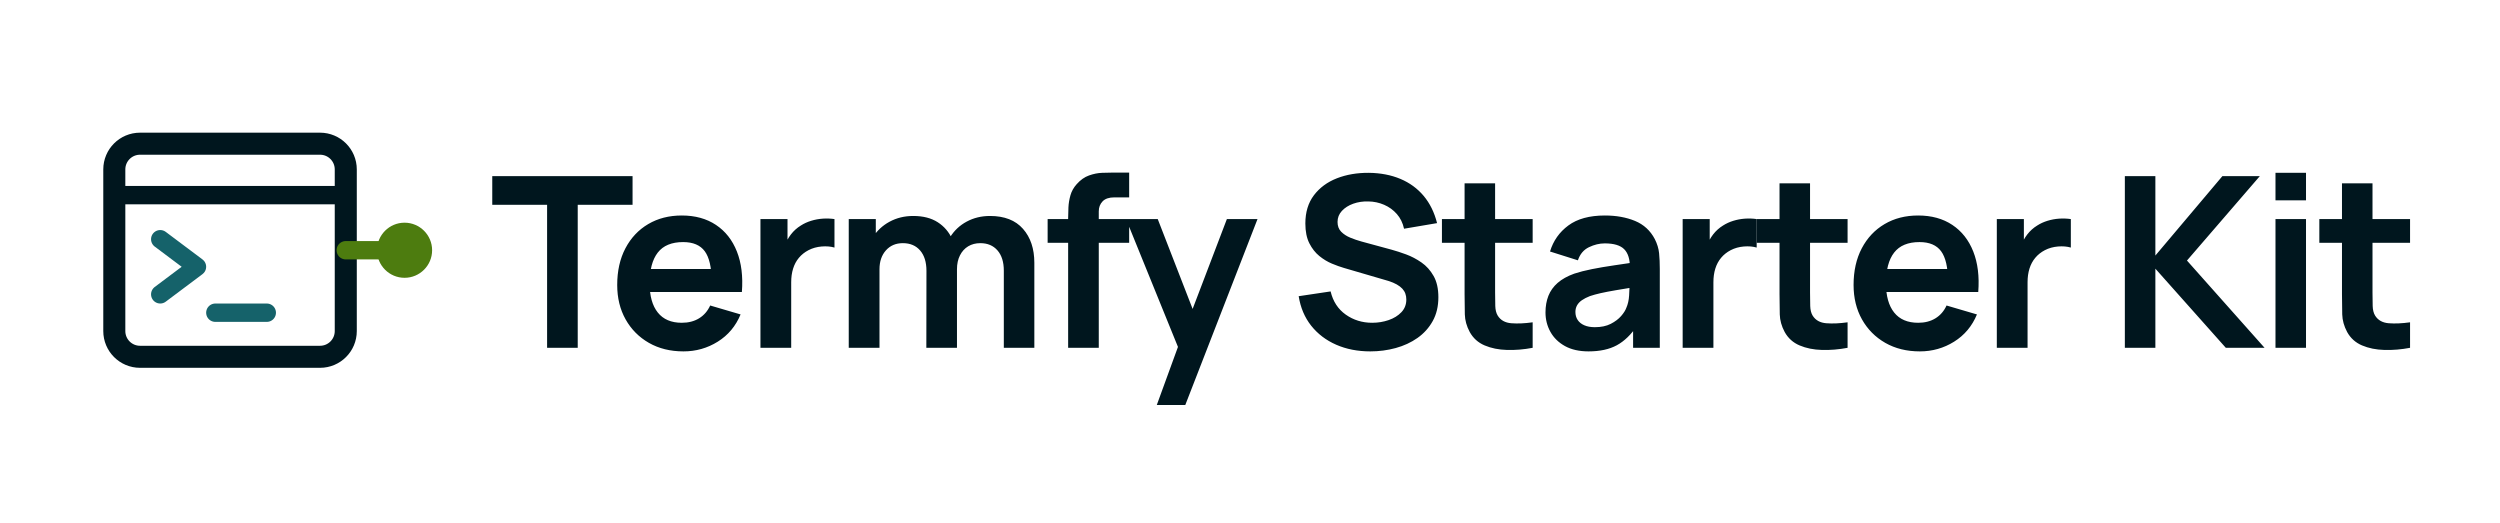
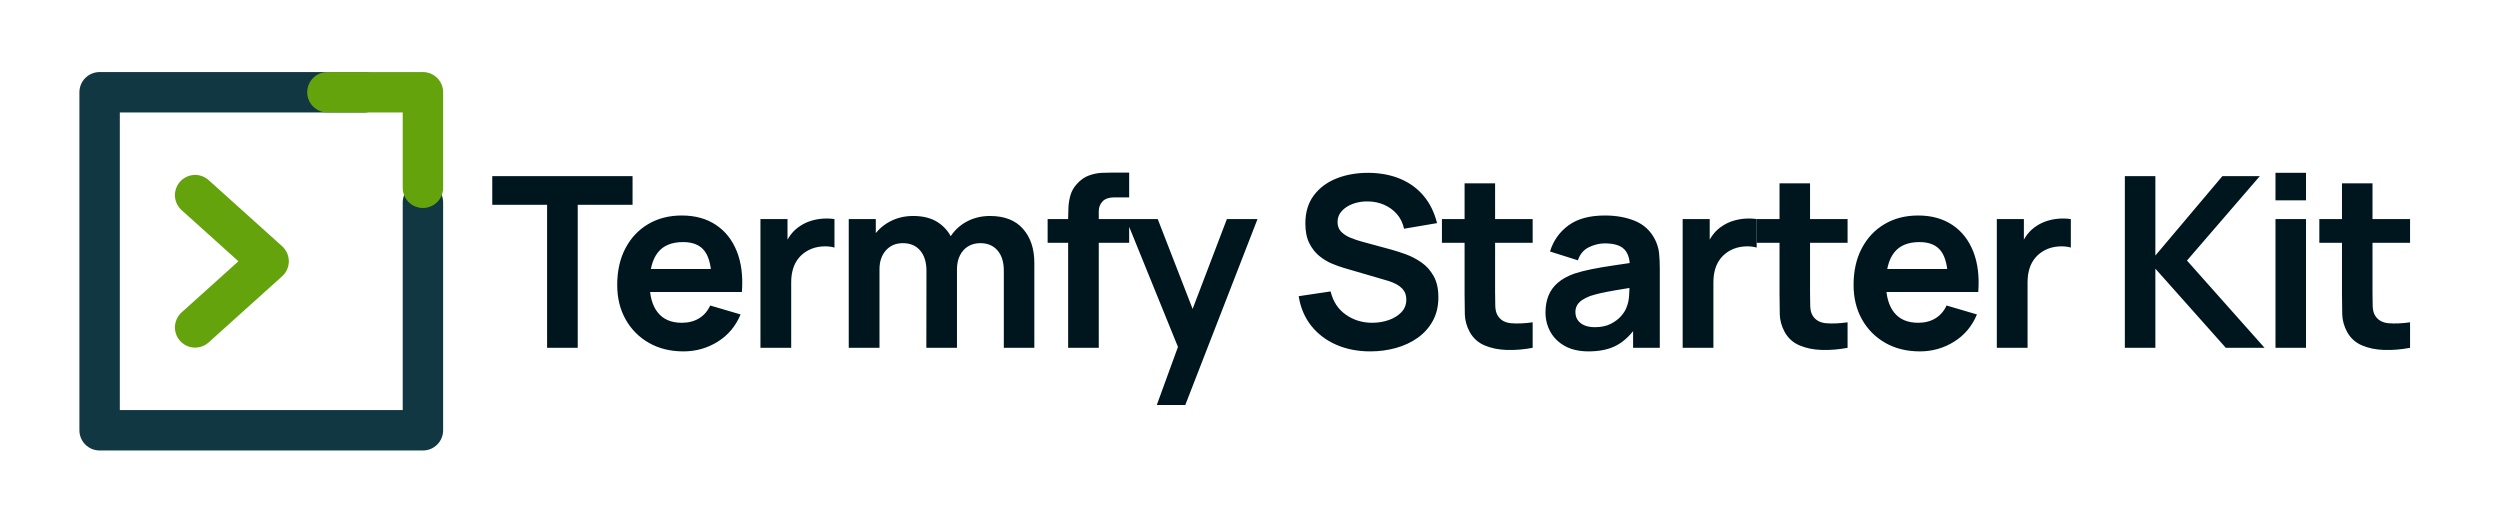
<svg xmlns="http://www.w3.org/2000/svg" viewBox="0 0 1531 320" role="img" aria-labelledby="title">
-   <g transform="translate(16 16) scale(0.5625)">
-     <rect x="96" y="128" width="252" height="232" rx="28" fill="none" stroke="#00161E" stroke-width="24" />
-     <path d="M96 184h252" stroke="#00161E" stroke-width="20" />
-     <path d="M146 232l40 30-40 30M206 312h56" fill="none" stroke="#15626A" stroke-width="20" stroke-linecap="round" stroke-linejoin="round" />
-     <path d="M348 244h40" stroke="#4D7C0F" stroke-width="20" stroke-linecap="round" />
-     <circle cx="412" cy="244" r="30" fill="#4D7C0F" />
+   <g transform="translate(16 16) scale(4.5)">
+     <g fill="none" stroke-linejoin="round" stroke-linecap="round" stroke-width="5.5">
+       <path stroke="#103742" d="M46 9H10v46h44V24" />
+       <path stroke="#65A30D" d="m23 23 10 9-10 9M41 9h13v13" />
+     </g>
  </g>
  <path d="M335.04 213L335.04 125.4L301.46 125.4L301.46 107.88L387.38 107.88L387.38 125.4L353.8 125.4L353.8 213ZM418.56 215.19Q406.52 215.19 397.39 209.97Q388.27 204.75 383.12 195.59Q377.98 186.43 377.98 174.53Q377.98 161.61 383.01 152.05Q388.05 142.48 396.96 137.23Q405.86 131.97 417.54 131.97Q429.81 131.97 438.46 137.74Q447.11 143.5 451.27 154.02Q455.43 164.53 454.33 178.84L435.79 178.84L435.79 171.97Q435.72 159.49 431.6 153.87Q427.47 148.25 418.35 148.25Q407.83 148.25 402.83 154.67Q397.83 161.1 397.83 173.58Q397.83 185.11 402.83 191.39Q407.83 197.67 417.54 197.67Q423.67 197.67 428.13 194.93Q432.58 192.2 434.92 187.09L453.53 192.56Q449.08 203.29 439.55 209.24Q430.03 215.19 418.56 215.19ZM391.99 178.84L391.99 164.75L445.21 164.75L445.21 178.84ZM465.7 213L465.7 134.16L482.27 134.16L482.27 153.36L480.37 150.88Q481.83 146.86 484.35 143.58Q486.87 140.29 490.45 138.1Q493.29 136.28 496.72 135.22Q500.15 134.16 503.8 133.9Q507.45 133.65 511.03 134.16L511.03 151.61Q507.6 150.59 503.18 150.95Q498.77 151.32 495.12 153.21Q491.61 155.04 489.24 157.89Q486.87 160.73 485.7 164.49Q484.53 168.25 484.53 172.85L484.53 213ZM614.74 213L614.74 165.77Q614.74 157.81 610.87 153.36Q607 148.91 600.36 148.91Q596.13 148.91 592.91 150.84Q589.7 152.78 587.88 156.39Q586.05 160 586.05 164.89L577.95 159.78Q577.95 151.61 581.75 145.4Q585.54 139.2 591.97 135.73Q598.39 132.26 606.27 132.26Q619.56 132.26 626.49 140.15Q633.43 148.03 633.43 160.95L633.43 213ZM519.77 213L519.77 134.16L536.34 134.16L536.34 159.42L538.6 159.42L538.6 213ZM567.29 213L567.36 165.84Q567.36 157.89 563.5 153.4Q559.63 148.91 552.91 148.91Q546.49 148.91 542.54 153.32Q538.6 157.74 538.6 164.89L530.57 159.35Q530.57 151.61 534.4 145.48Q538.24 139.34 544.73 135.8Q551.23 132.26 559.26 132.26Q568.31 132.26 574.26 136.09Q580.21 139.93 583.13 146.46Q586.05 152.99 586.05 160.95L586.05 213ZM654.13 213L654.13 133.65Q654.13 130.66 654.31 126.97Q654.49 123.28 655.55 119.56Q656.61 115.84 659.38 112.77Q662.81 108.9 666.94 107.44Q671.06 105.98 674.93 105.84Q678.8 105.69 681.72 105.69L691.5 105.69L691.5 120.87L682.45 120.87Q677.56 120.87 675.22 123.32Q672.89 125.77 672.89 129.42L672.89 213ZM641.57 148.69L641.57 134.16L691.5 134.16L691.5 148.69ZM708.41 248.04L723.6 206.36L723.89 218.62L689.58 134.16L709 134.16L732.72 195.26L728.05 195.26L751.34 134.16L770.1 134.16L725.86 248.04ZM839.18 215.19Q827.57 215.19 818.27 211.1Q808.96 207.01 802.97 199.46Q796.99 191.9 795.31 181.39L814.87 178.47Q817.06 187.67 824.14 192.67Q831.22 197.67 840.35 197.67Q845.61 197.67 850.39 196.03Q855.17 194.39 858.2 191.21Q861.23 188.03 861.23 183.44Q861.23 181.46 860.64 179.82Q860.06 178.18 858.78 176.79Q857.5 175.41 855.39 174.2Q853.27 173 850.28 172.05L823.05 164.09Q819.76 163.14 815.71 161.46Q811.66 159.78 807.97 156.79Q804.29 153.8 801.84 148.98Q799.4 144.16 799.4 136.86Q799.4 126.5 804.65 119.56Q809.91 112.63 818.71 109.19Q827.5 105.76 838.31 105.84Q849.11 105.98 857.61 109.56Q866.12 113.14 871.85 119.96Q877.58 126.79 880.06 136.64L859.84 140.07Q858.67 134.74 855.42 131.06Q852.18 127.37 847.61 125.4Q843.05 123.43 838.01 123.36Q833.05 123.21 828.74 124.74Q824.44 126.28 821.77 129.16Q819.11 132.04 819.11 135.91Q819.11 139.64 821.33 141.9Q823.56 144.16 826.92 145.55Q830.28 146.94 833.71 147.88L852.25 152.92Q856.26 154.02 861.12 155.8Q865.97 157.59 870.5 160.73Q875.02 163.87 877.94 169.02Q880.86 174.16 880.86 182.05Q880.86 190.37 877.4 196.61Q873.93 202.85 868.05 206.98Q862.18 211.1 854.69 213.15Q847.21 215.19 839.18 215.19ZM938.6 213Q930.57 214.53 922.9 214.31Q915.24 214.1 909.21 211.54Q903.19 208.99 900.05 203.29Q897.2 197.96 897.06 192.52Q896.91 187.09 896.91 180.15L896.91 112.26L915.6 112.26L915.6 179.13Q915.6 183.73 915.71 187.38Q915.82 191.03 917.21 193.29Q919.83 197.52 925.6 197.96Q931.37 198.4 938.6 197.38ZM883.04 148.69L883.04 134.16L938.6 134.16L938.6 148.69ZM972.81 215.19Q964.27 215.19 958.39 211.94Q952.52 208.69 949.49 203.25Q946.46 197.82 946.46 191.32Q946.46 185.7 948.24 181.17Q950.03 176.65 953.9 173.25Q957.77 169.86 964.05 167.59Q968.65 166.06 974.85 164.82Q981.06 163.58 988.61 162.48Q996.17 161.39 1004.93 160.07L998.14 163.8Q998.21 156.21 994.67 152.63Q991.13 149.05 982.74 149.05Q977.92 149.05 973.06 151.39Q968.21 153.72 966.31 159.42L949.23 154.02Q952.22 144.16 960.47 138.07Q968.72 131.97 982.81 131.97Q993.25 131.97 1001.28 135.29Q1009.31 138.61 1013.4 146.42Q1015.59 150.73 1016.03 155.07Q1016.46 159.42 1016.46 164.75L1016.46 213L1000.11 213L1000.11 196.36L1002.59 199.42Q997.05 207.67 990.15 211.43Q983.25 215.19 972.81 215.19ZM976.68 200.37Q982.45 200.37 986.42 198.33Q990.4 196.28 992.77 193.55Q995.15 190.81 995.95 188.55Q997.41 185.26 997.67 180.95Q997.92 176.65 997.92 173.87L1003.54 175.41Q995.07 176.79 989.49 177.74Q983.91 178.69 980.22 179.53Q976.53 180.37 973.69 181.32Q970.69 182.49 968.72 183.87Q966.75 185.26 965.76 187.05Q964.78 188.84 964.78 191.03Q964.78 193.87 966.17 195.95Q967.55 198.04 970.22 199.2Q972.88 200.37 976.68 200.37ZM1030.46 213L1030.46 134.16L1047.03 134.16L1047.03 153.36L1045.13 150.88Q1046.59 146.86 1049.11 143.58Q1051.63 140.29 1055.2 138.1Q1058.05 136.28 1061.48 135.22Q1064.91 134.16 1068.56 133.9Q1072.21 133.65 1075.79 134.16L1075.79 151.61Q1072.36 150.59 1067.94 150.95Q1063.52 151.32 1059.87 153.21Q1056.37 155.04 1054 157.89Q1051.63 160.73 1050.46 164.49Q1049.29 168.25 1049.29 172.85L1049.29 213ZM1131.46 213Q1123.43 214.53 1115.77 214.31Q1108.1 214.1 1102.08 211.54Q1096.06 208.99 1092.92 203.29Q1090.07 197.96 1089.93 192.52Q1089.78 187.09 1089.78 180.15L1089.78 112.26L1108.47 112.26L1108.47 179.13Q1108.47 183.73 1108.58 187.38Q1108.69 191.03 1110.07 193.29Q1112.7 197.52 1118.47 197.96Q1124.24 198.4 1131.46 197.38ZM1075.91 148.69L1075.91 134.16L1131.46 134.16L1131.46 148.69ZM1175.71 215.19Q1163.67 215.19 1154.54 209.97Q1145.42 204.75 1140.27 195.59Q1135.13 186.43 1135.13 174.53Q1135.13 161.61 1140.16 152.05Q1145.2 142.48 1154.11 137.23Q1163.01 131.97 1174.69 131.97Q1186.96 131.97 1195.61 137.74Q1204.26 143.5 1208.42 154.02Q1212.58 164.53 1211.48 178.84L1192.94 178.84L1192.94 171.97Q1192.87 159.49 1188.74 153.87Q1184.62 148.25 1175.5 148.25Q1164.98 148.25 1159.98 154.67Q1154.98 161.1 1154.98 173.58Q1154.98 185.11 1159.98 191.39Q1164.98 197.67 1174.69 197.67Q1180.82 197.67 1185.28 194.93Q1189.73 192.2 1192.07 187.09L1210.68 192.56Q1206.23 203.29 1196.7 209.24Q1187.18 215.19 1175.71 215.19ZM1149.14 178.84L1149.14 164.75L1202.36 164.75L1202.36 178.84ZM1222.85 213L1222.85 134.16L1239.42 134.16L1239.42 153.36L1237.52 150.88Q1238.98 146.86 1241.5 143.58Q1244.02 140.29 1247.6 138.1Q1250.44 136.28 1253.87 135.22Q1257.3 134.16 1260.95 133.9Q1264.6 133.65 1268.18 134.16L1268.18 151.61Q1264.75 150.59 1260.33 150.95Q1255.92 151.32 1252.27 153.21Q1248.76 155.04 1246.39 157.89Q1244.02 160.73 1242.85 164.49Q1241.68 168.25 1241.68 172.85L1241.68 213ZM1301.26 213L1301.26 107.88L1319.95 107.88L1319.95 156.5L1360.98 107.88L1383.9 107.88L1339.3 159.56L1386.82 213L1363.09 213L1319.95 164.53L1319.95 213ZM1393.51 122.7L1393.51 105.84L1412.2 105.84L1412.2 122.7ZM1393.51 213L1393.51 134.16L1412.2 134.16L1412.2 213ZM1475.92 213Q1467.89 214.53 1460.22 214.31Q1452.56 214.1 1446.53 211.54Q1440.51 208.99 1437.37 203.29Q1434.53 197.96 1434.38 192.52Q1434.23 187.09 1434.23 180.15L1434.23 112.26L1452.92 112.26L1452.92 179.13Q1452.92 183.73 1453.03 187.38Q1453.14 191.03 1454.53 193.29Q1457.16 197.52 1462.92 197.96Q1468.69 198.4 1475.92 197.38ZM1420.36 148.69L1420.36 134.16L1475.92 134.16L1475.92 148.69Z" fill="#00161E" />
</svg>
